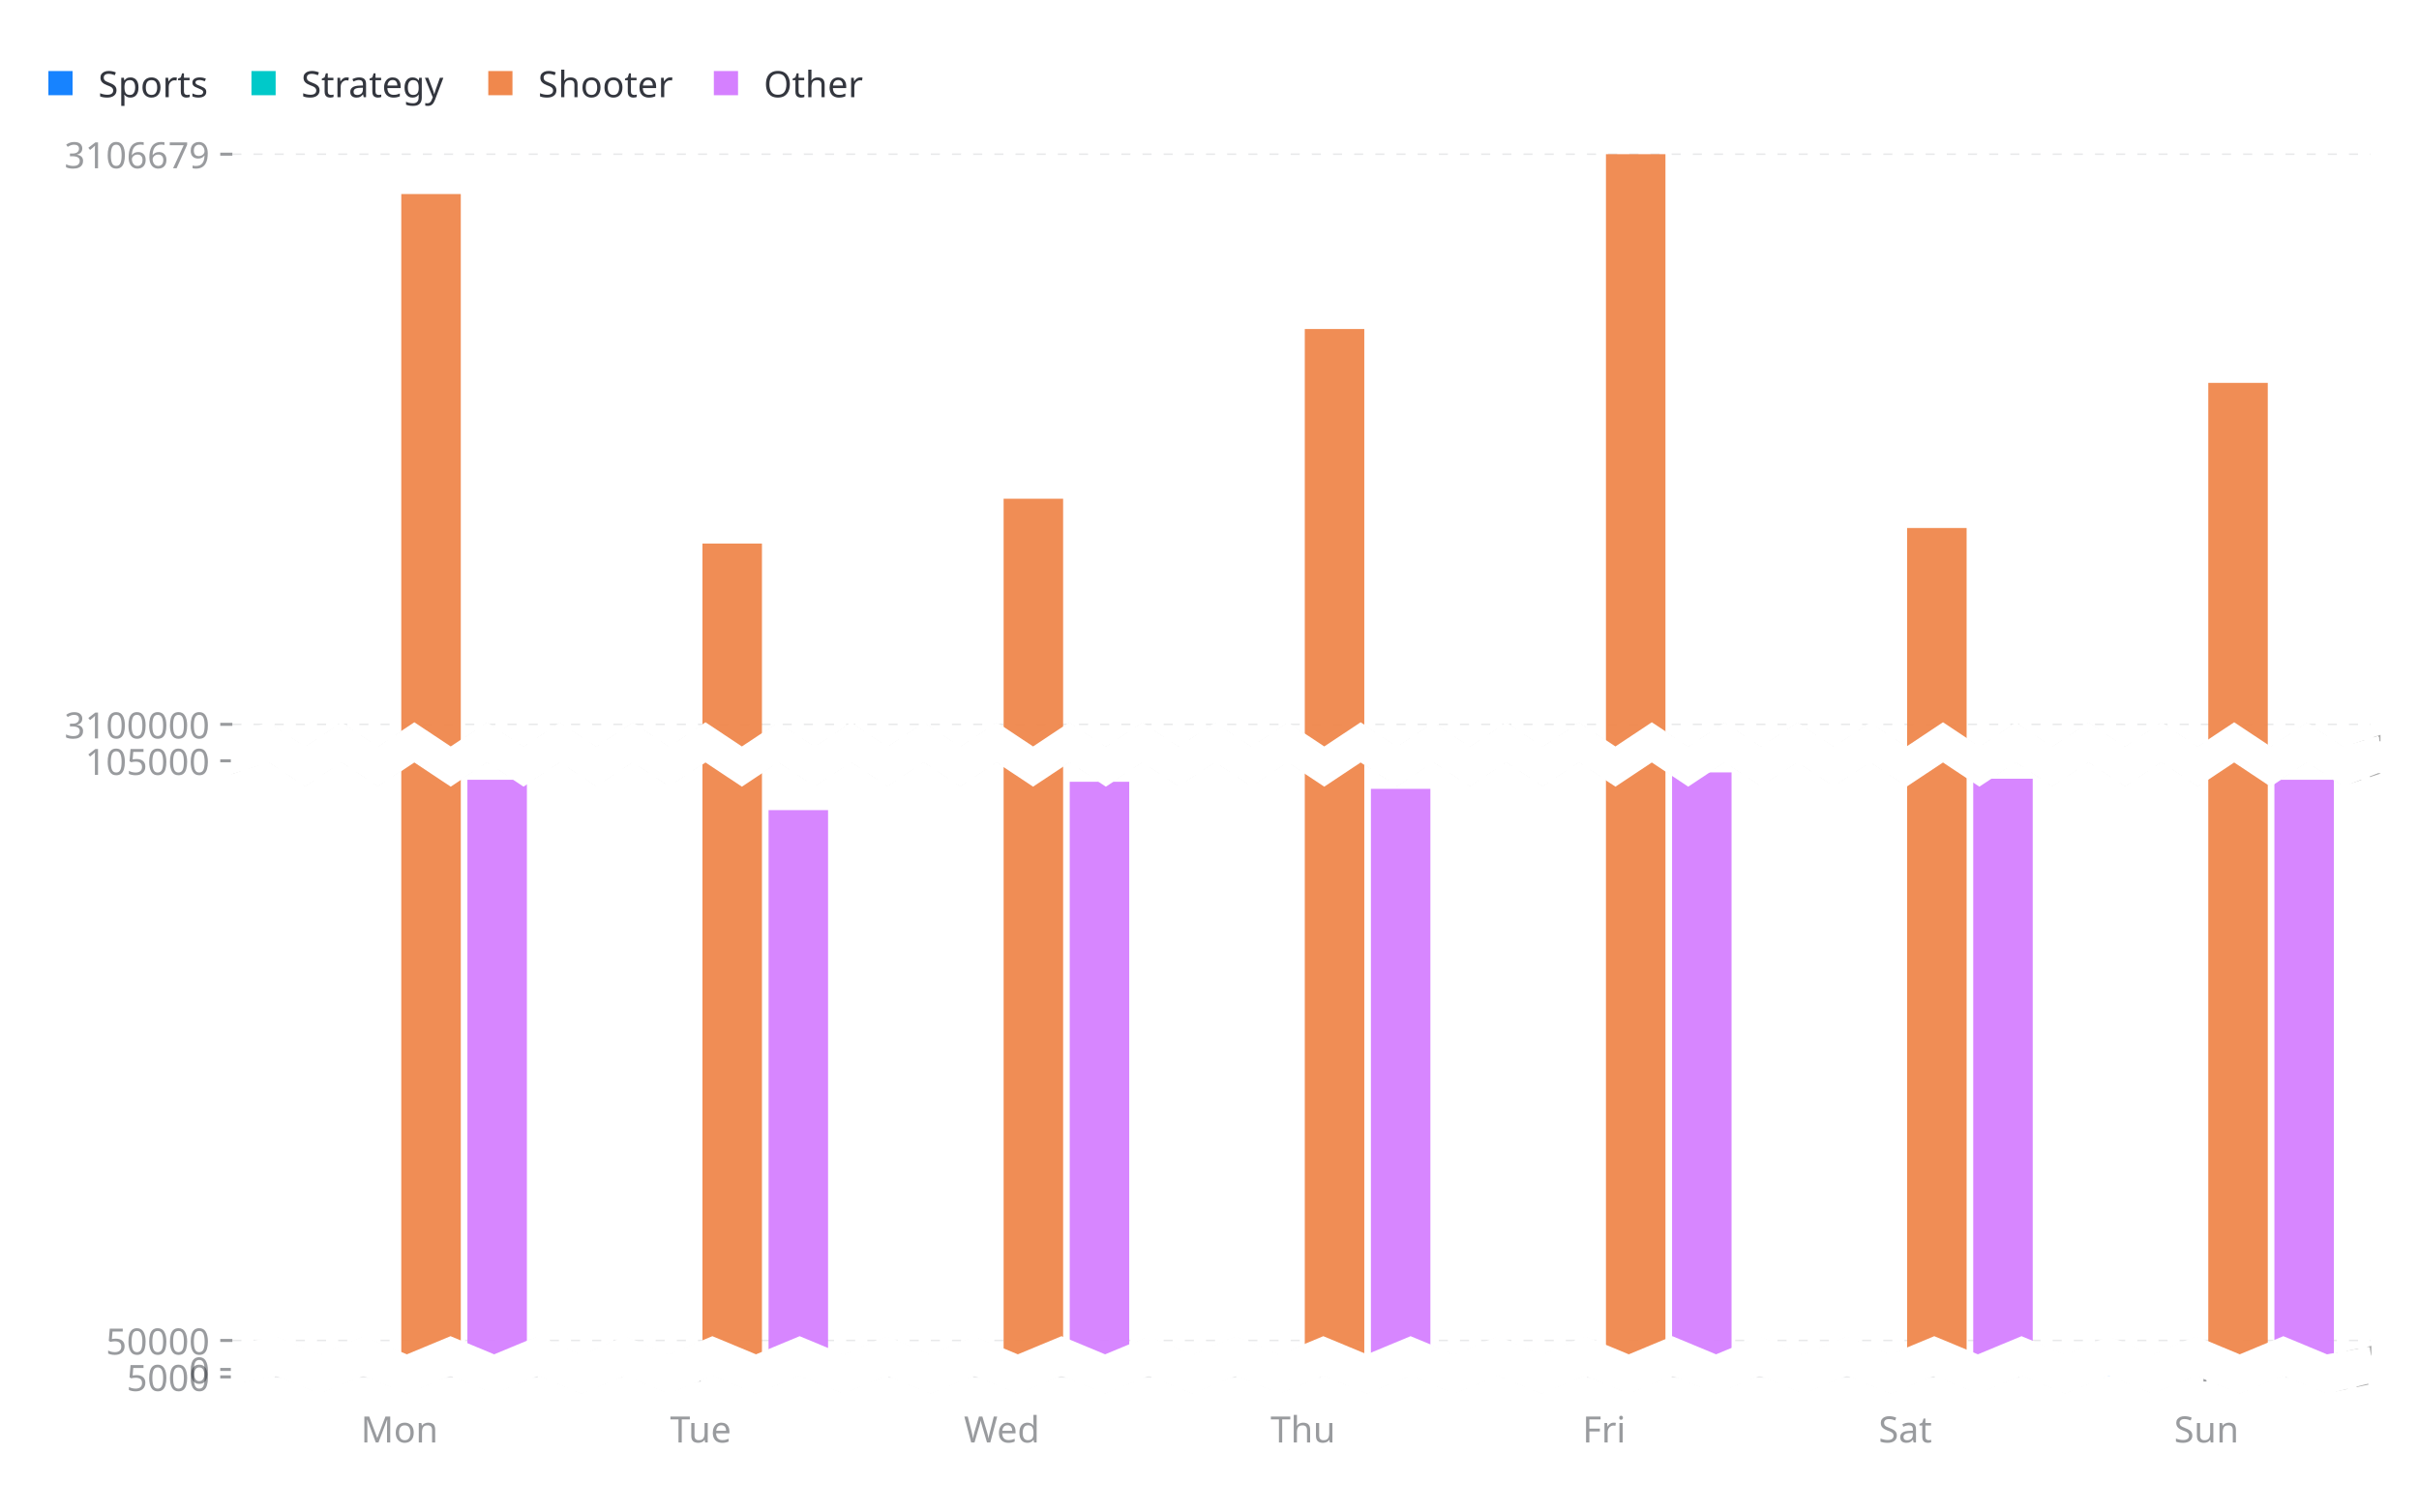
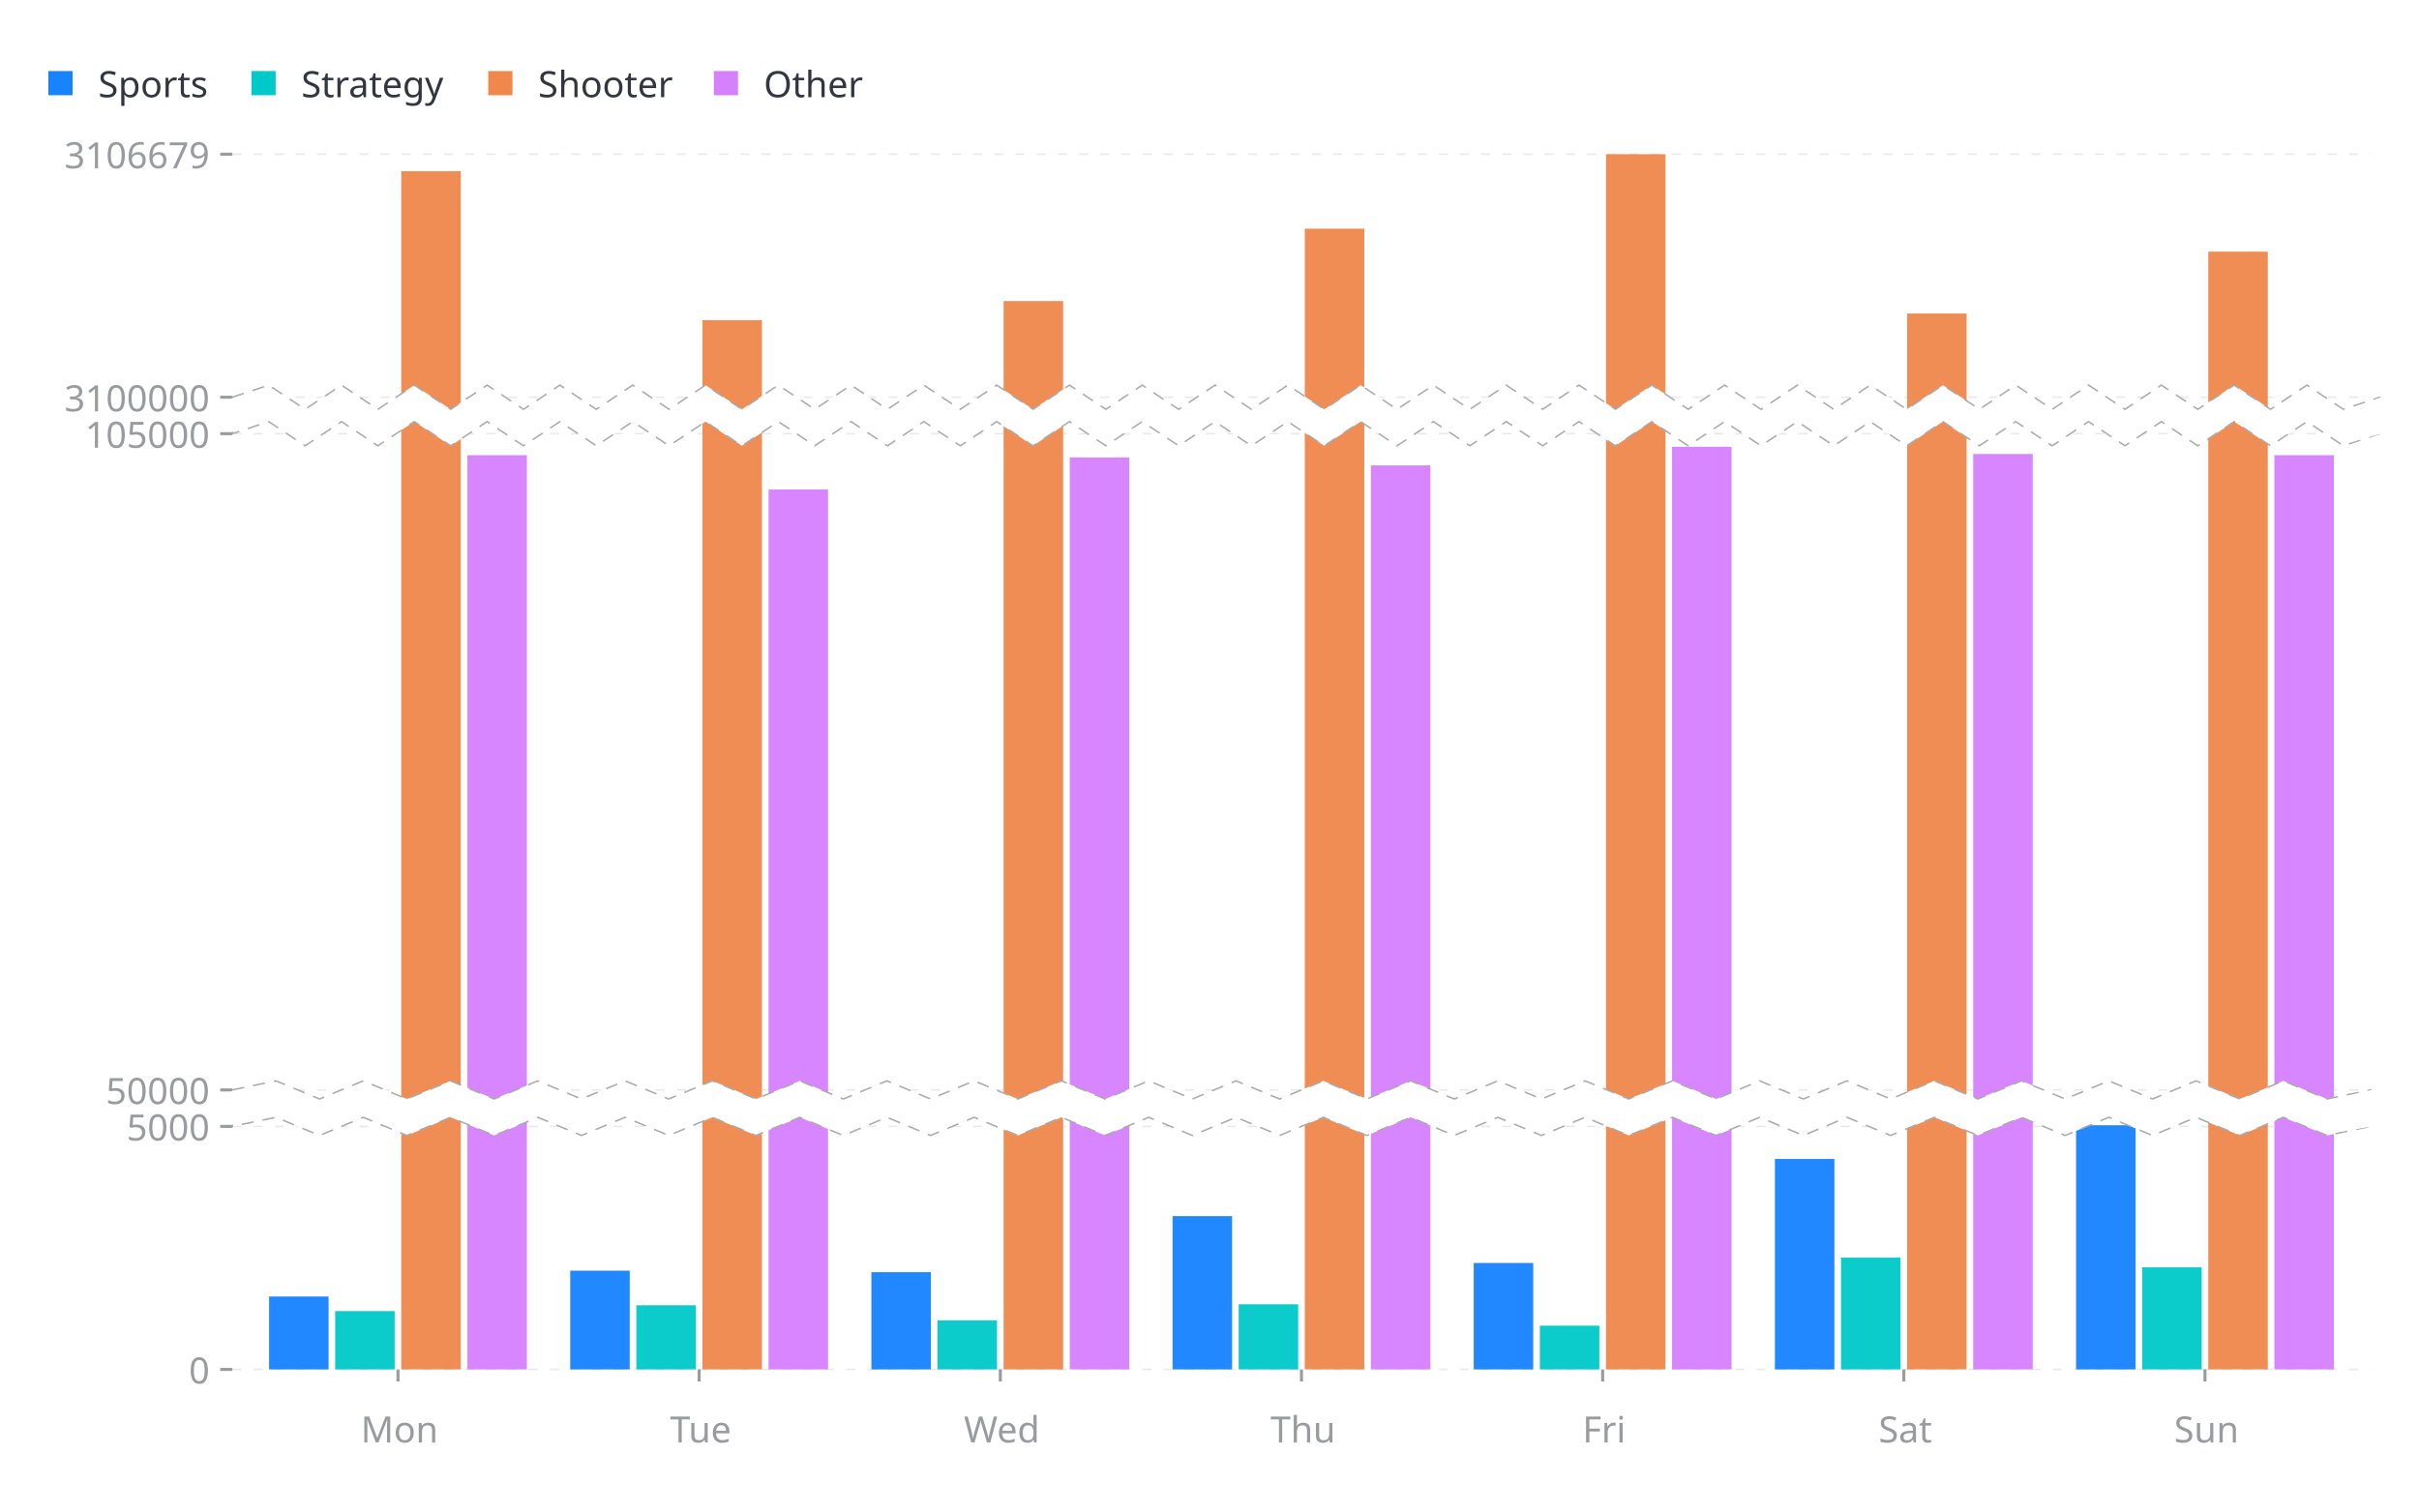
<svg xmlns="http://www.w3.org/2000/svg" width="800" height="500" color-interpolation-filters="sRGB" style="background: transparent;">
  <defs>
    <clipPath id="b" transform="matrix(1 0 0 1 -16 -16)">
      <use href="#a" transform="matrix(1 0 0 1 16 16)" />
    </clipPath>
  </defs>
  <g>
    <g fill="none">
      <g fill="none" class="view">
        <g>
          <path width="800" height="500" x="0" y="0" fill="rgba(0,0,0,0)" d="m0 0 800 0 0 500-800 0z" class="area" />
        </g>
        <g>
          <path width="768" height="468" x="16" y="16" fill="rgba(0,0,0,0)" d="m16 16 768 0 0 468-768 0z" class="area" />
        </g>
        <g>
          <path width="707.16" height="402" x="76.84" y="51" fill="rgba(0,0,0,0)" d="m76.84 51 707.16 0 0 402-707.16 0z" class="area" />
        </g>
        <g>
          <path width="707.16" height="402" x="76.84" y="51" fill="rgba(0,0,0,0)" d="m76.84 51 707.16 0 0 402-707.16 0z" class="area" />
        </g>
        <g fill="none" class="component">
          <g fill="none" transform="matrix(1 0 0 1 16 16)">
            <g fill="none" class="legend-category">
              <g fill="none" class="legend-title-group">
                <g fill="none" class="legend-title" />
              </g>
              <g fill="none" class="legend-items-group">
                <g fill="none" class="legend-items">
                  <g fill="none" class="items-navigator">
                    <g fill="none" class="navigator-content-group" clip-path="url(#b)">
                      <g fill="none" class="navigator-play-window">
                        <g fill="none" class="items-item-page">
                          <g fill="none" class="items-item">
                            <g fill="none" class="legend-category-item-background-group">
                              <g>
                                <path width="55.16" height="23" fill="rgba(0,0,0,0)" d="m0 0 55.16 0 0 23-55.16 0z" class="legend-category-item-background" visibility="visible" />
                              </g>
                            </g>
                            <g fill="none" class="legend-category-item-marker-group" transform="matrix(.5 0 0 .5 4 11.5)">
                              <g>
                                <path fill="rgba(23,131,255,1)" stroke-width="0" d="m-8-8 16 0 0 16-16 0Z" class="legend-category-item-marker" visibility="visible" />
                              </g>
                            </g>
                            <g fill="none" class="legend-category-item-label-group" transform="matrix(1 0 0 1 16 11.5)">
                              <g>
                                <text fill="rgba(29,33,41,1)" fill-opacity=".9" stroke-width="1" class="legend-category-item-label" dominant-baseline="central" dx=".5" dy="0" font-family="sans-serif" font-size="12" font-style="normal" font-variant="normal" font-weight="normal" paint-order="stroke" style="transform:translate(0px, 0px);" text-anchor="left" visibility="visible">Sports</text>
                              </g>
                            </g>
                            <g fill="none" class="legend-category-item-value-group" />
                          </g>
                          <g fill="none" class="items-item" transform="matrix(1 0 0 1 67.16 0)">
                            <g fill="none" class="legend-category-item-background-group">
                              <g>
                                <path width="66.32" height="23" fill="rgba(0,0,0,0)" d="m0 0 66.32 0 0 23-66.32 0z" class="legend-category-item-background" visibility="visible" />
                              </g>
                            </g>
                            <g fill="none" class="legend-category-item-marker-group" transform="matrix(.5 0 0 .5 4 11.5)">
                              <g>
                                <path fill="rgba(0,201,201,1)" stroke-width="0" d="m-8-8 16 0 0 16-16 0Z" class="legend-category-item-marker" visibility="visible" />
                              </g>
                            </g>
                            <g fill="none" class="legend-category-item-label-group" transform="matrix(1 0 0 1 16 11.5)">
                              <g>
                                <text fill="rgba(29,33,41,1)" fill-opacity=".9" stroke-width="1" class="legend-category-item-label" dominant-baseline="central" dx=".5" dy="0" font-family="sans-serif" font-size="12" font-style="normal" font-variant="normal" font-weight="normal" paint-order="stroke" style="transform:translate(0px, 0px);" text-anchor="left" visibility="visible">Strategy</text>
                              </g>
                            </g>
                            <g fill="none" class="legend-category-item-value-group" />
                          </g>
                          <g fill="none" class="items-item" transform="matrix(1 0 0 1 145.48 0)">
                            <g fill="none" class="legend-category-item-background-group">
                              <g>
                                <path width="62.6" height="23" fill="rgba(0,0,0,0)" d="m0 0 62.6 0 0 23-62.6 0z" class="legend-category-item-background" visibility="visible" />
                              </g>
                            </g>
                            <g fill="none" class="legend-category-item-marker-group" transform="matrix(.5 0 0 .5 4 11.5)">
                              <g>
                                <path fill="rgba(240,136,77,1)" stroke-width="0" d="m-8-8 16 0 0 16-16 0Z" class="legend-category-item-marker" visibility="visible" />
                              </g>
                            </g>
                            <g fill="none" class="legend-category-item-label-group" transform="matrix(1 0 0 1 16 11.5)">
                              <g>
                                <text fill="rgba(29,33,41,1)" fill-opacity=".9" stroke-width="1" class="legend-category-item-label" dominant-baseline="central" dx=".5" dy="0" font-family="sans-serif" font-size="12" font-style="normal" font-variant="normal" font-weight="normal" paint-order="stroke" style="transform:translate(0px, 0px);" text-anchor="left" visibility="visible">Shooter</text>
                              </g>
                            </g>
                            <g fill="none" class="legend-category-item-value-group" />
                          </g>
                          <g fill="none" class="items-item" transform="matrix(1 0 0 1 220.08 0)">
                            <g fill="none" class="legend-category-item-background-group">
                              <g>
                                <path width="49.76" height="23" fill="rgba(0,0,0,0)" d="m0 0 49.76 0 0 23-49.76 0z" class="legend-category-item-background" visibility="visible" />
                              </g>
                            </g>
                            <g fill="none" class="legend-category-item-marker-group" transform="matrix(.5 0 0 .5 4 11.5)">
                              <g>
                                <path fill="rgba(213,128,255,1)" stroke-width="0" d="m-8-8 16 0 0 16-16 0Z" class="legend-category-item-marker" visibility="visible" />
                              </g>
                            </g>
                            <g fill="none" class="legend-category-item-label-group" transform="matrix(1 0 0 1 16 11.5)">
                              <g>
                                <text fill="rgba(29,33,41,1)" fill-opacity=".9" stroke-width="1" class="legend-category-item-label" dominant-baseline="central" dx=".5" dy="0" font-family="sans-serif" font-size="12" font-style="normal" font-variant="normal" font-weight="normal" paint-order="stroke" style="transform:translate(0px, 0px);" text-anchor="left" visibility="visible">Other</text>
                              </g>
                            </g>
                            <g fill="none" class="legend-category-item-value-group" />
                          </g>
                        </g>
                      </g>
                    </g>
                    <g fill="none" class="navigator-controller" />
                    <g>
                      <path id="a" width="269.84" height="23" fill="none" d="m0 0 269.84 0 0 23-269.84 0z" class="navigator-clip-path" />
                    </g>
                  </g>
                </g>
              </g>
            </g>
          </g>
        </g>
        <g fill="none" class="component">
          <g fill="none" class="axis">
            <g fill="none" class="axis-grid-group" />
            <g fill="none" class="axis-main-group">
              <g fill="none" class="axis-line-group">
                <g>
                  <line x1="76.84" x2="784" y1="453" y2="453" fill="none" stroke="rgba(29,33,41,1)" stroke-opacity=".45" stroke-width=".5" class="axis-line axis-line" opacity="0" />
                </g>
              </g>
              <g fill="none" class="axis-tick-group">
                <g fill="none" class="axis-tick" transform="matrix(1 0 0 1 131.62 453)">
                  <g>
                    <line x1="0" x2="0" y1="0" y2="4" fill="none" stroke="rgba(29,33,41,1)" stroke-width="1" class="axis-tick-item" opacity=".45" />
                  </g>
                </g>
                <g fill="none" class="axis-tick" transform="matrix(1 0 0 1 231.22 453)">
                  <g>
                    <line x1="0" x2="0" y1="0" y2="4" fill="none" stroke="rgba(29,33,41,1)" stroke-width="1" class="axis-tick-item" opacity=".45" />
                  </g>
                </g>
                <g fill="none" class="axis-tick" transform="matrix(1 0 0 1 330.82 453)">
                  <g>
                    <line x1="0" x2="0" y1="0" y2="4" fill="none" stroke="rgba(29,33,41,1)" stroke-width="1" class="axis-tick-item" opacity=".45" />
                  </g>
                </g>
                <g fill="none" class="axis-tick" transform="matrix(1 0 0 1 430.42 453)">
                  <g>
                    <line x1="0" x2="0" y1="0" y2="4" fill="none" stroke="rgba(29,33,41,1)" stroke-width="1" class="axis-tick-item" opacity=".45" />
                  </g>
                </g>
                <g fill="none" class="axis-tick" transform="matrix(1 0 0 1 530.02 453)">
                  <g>
                    <line x1="0" x2="0" y1="0" y2="4" fill="none" stroke="rgba(29,33,41,1)" stroke-width="1" class="axis-tick-item" opacity=".45" />
                  </g>
                </g>
                <g fill="none" class="axis-tick" transform="matrix(1 0 0 1 629.62 453)">
                  <g>
                    <line x1="0" x2="0" y1="0" y2="4" fill="none" stroke="rgba(29,33,41,1)" stroke-width="1" class="axis-tick-item" opacity=".45" />
                  </g>
                </g>
                <g fill="none" class="axis-tick" transform="matrix(1 0 0 1 729.22 453)">
                  <g>
                    <line x1="0" x2="0" y1="0" y2="4" fill="none" stroke="rgba(29,33,41,1)" stroke-width="1" class="axis-tick-item" opacity=".45" />
                  </g>
                </g>
              </g>
              <g fill="none" class="axis-label-group">
                <g fill="none" class="axis-label" transform="matrix(1 0 0 1 131.62 461)">
                  <g>
                    <text fill="rgba(29,33,41,1)" stroke-width="1" class="axis-label-item" dominant-baseline="central" dx=".5" dy="11.5" font-family="sans-serif" font-size="12" font-style="normal" font-variant="normal" font-weight="normal" opacity=".45" paint-order="stroke" style="transform:translate(0px, 0px);" text-anchor="middle" visibility="visible">Mon</text>
                  </g>
                </g>
                <g fill="none" class="axis-label" transform="matrix(1 0 0 1 231.22 461)">
                  <g>
                    <text fill="rgba(29,33,41,1)" stroke-width="1" class="axis-label-item" dominant-baseline="central" dx=".5" dy="11.5" font-family="sans-serif" font-size="12" font-style="normal" font-variant="normal" font-weight="normal" opacity=".45" paint-order="stroke" style="transform:translate(0px, 0px);" text-anchor="middle" visibility="visible">Tue</text>
                  </g>
                </g>
                <g fill="none" class="axis-label" transform="matrix(1 0 0 1 330.82 461)">
                  <g>
                    <text fill="rgba(29,33,41,1)" stroke-width="1" class="axis-label-item" dominant-baseline="central" dx=".5" dy="11.5" font-family="sans-serif" font-size="12" font-style="normal" font-variant="normal" font-weight="normal" opacity=".45" paint-order="stroke" style="transform:translate(0px, 0px);" text-anchor="middle" visibility="visible">Wed</text>
                  </g>
                </g>
                <g fill="none" class="axis-label" transform="matrix(1 0 0 1 430.42 461)">
                  <g>
                    <text fill="rgba(29,33,41,1)" stroke-width="1" class="axis-label-item" dominant-baseline="central" dx=".5" dy="11.5" font-family="sans-serif" font-size="12" font-style="normal" font-variant="normal" font-weight="normal" opacity=".45" paint-order="stroke" style="transform:translate(0px, 0px);" text-anchor="middle" visibility="visible">Thu</text>
                  </g>
                </g>
                <g fill="none" class="axis-label" transform="matrix(1 0 0 1 530.02 461)">
                  <g>
                    <text fill="rgba(29,33,41,1)" stroke-width="1" class="axis-label-item" dominant-baseline="central" dx=".5" dy="11.5" font-family="sans-serif" font-size="12" font-style="normal" font-variant="normal" font-weight="normal" opacity=".45" paint-order="stroke" style="transform:translate(0px, 0px);" text-anchor="middle" visibility="visible">Fri</text>
                  </g>
                </g>
                <g fill="none" class="axis-label" transform="matrix(1 0 0 1 629.62 461)">
                  <g>
                    <text fill="rgba(29,33,41,1)" stroke-width="1" class="axis-label-item" dominant-baseline="central" dx=".5" dy="11.5" font-family="sans-serif" font-size="12" font-style="normal" font-variant="normal" font-weight="normal" opacity=".45" paint-order="stroke" style="transform:translate(0px, 0px);" text-anchor="middle" visibility="visible">Sat</text>
                  </g>
                </g>
                <g fill="none" class="axis-label" transform="matrix(1 0 0 1 729.22 461)">
                  <g>
                    <text fill="rgba(29,33,41,1)" stroke-width="1" class="axis-label-item" dominant-baseline="central" dx=".5" dy="11.5" font-family="sans-serif" font-size="12" font-style="normal" font-variant="normal" font-weight="normal" opacity=".45" paint-order="stroke" style="transform:translate(0px, 0px);" text-anchor="middle" visibility="visible">Sun</text>
                  </g>
                </g>
              </g>
            </g>
            <g fill="none" class="axis-title-group" />
          </g>
        </g>
        <g fill="none" class="component">
          <g fill="none" class="axis">
            <g fill="none" class="axis-grid-group">
              <g fill="none" class="axis-grid">
                <g fill="none" class="grid-line-group">
                  <g>
                    <path fill="none" stroke="rgba(29,33,41,1)" stroke-dasharray="3,4" stroke-opacity=".1" stroke-width=".5" d="m76.84 453 707.16 0" class="grid-line" />
                  </g>
                  <g>
-                     <path fill="none" stroke="rgba(29,33,41,1)" stroke-dasharray="3,4" stroke-opacity=".1" stroke-width=".5" d="m76.84 455.471 707.16 0" class="grid-line" />
-                   </g>
-                   <g>
-                     <path fill="none" stroke="rgba(29,33,41,1)" stroke-dasharray="3,4" stroke-opacity=".1" stroke-width=".5" d="m76.84 443.411 707.16 0" class="grid-line" />
-                   </g>
-                   <g>
-                     <path fill="none" stroke="rgba(29,33,41,1)" stroke-dasharray="3,4" stroke-opacity=".1" stroke-width=".5" d="m76.84 251.669 707.16 0" class="grid-line" />
-                   </g>
-                   <g>
-                     <path fill="none" stroke="rgba(29,33,41,1)" stroke-dasharray="3,4" stroke-opacity=".1" stroke-width=".5" d="m76.84 239.609 707.16 0" class="grid-line" />
+                     <path fill="none" stroke="rgba(29,33,41,1)" stroke-dasharray="3,4" stroke-opacity=".1" stroke-width=".5" d="m76.84 372.6 707.16 0" class="grid-line" />
+                   </g>
+                   <g>
+                     <path fill="none" stroke="rgba(29,33,41,1)" stroke-dasharray="3,4" stroke-opacity=".1" stroke-width=".5" d="m76.84 360.54 707.16 0" class="grid-line" />
+                   </g>
+                   <g>
+                     <path fill="none" stroke="rgba(29,33,41,1)" stroke-dasharray="3,4" stroke-opacity=".1" stroke-width=".5" d="m76.84 143.46 707.16 0" class="grid-line" />
+                   </g>
+                   <g>
+                     <path fill="none" stroke="rgba(29,33,41,1)" stroke-dasharray="3,4" stroke-opacity=".1" stroke-width=".5" d="m76.84 131.4 707.16 0" class="grid-line" />
                  </g>
                  <g>
                    <path fill="none" stroke="rgba(29,33,41,1)" stroke-dasharray="3,4" stroke-opacity=".1" stroke-width=".5" d="m76.84 51 707.16 0" class="grid-line" />
                  </g>
                </g>
                <g fill="none" class="grid-region-group" />
              </g>
            </g>
            <g fill="none" class="axis-main-group">
              <g fill="none" class="axis-line-group">
                <g>
                  <line x1="76.84" x2="76.84" y1="453" y2="51" fill="none" stroke="rgba(29,33,41,1)" stroke-opacity=".45" stroke-width=".5" class="axis-line axis-line" opacity="0" />
                </g>
              </g>
              <g fill="none" class="axis-tick-group">
                <g fill="none" class="axis-tick" transform="matrix(1 0 0 1 76.84 453)">
                  <g>
                    <line x1="0" x2="-4" y1="0" y2="0" fill="none" stroke="rgba(29,33,41,1)" stroke-width="1" class="axis-tick-item" opacity=".45" />
                  </g>
                </g>
-                 <g fill="none" class="axis-tick" transform="matrix(1 0 0 1 76.84 455.4715)">
-                   <g>
-                     <line x1="0" x2="-4" y1="0" y2="0" fill="none" stroke="rgba(29,33,41,1)" stroke-width="1" class="axis-tick-item" opacity=".45" />
-                   </g>
-                 </g>
-                 <g fill="none" class="axis-tick" transform="matrix(1 0 0 1 76.84 443.4115)">
-                   <g>
-                     <line x1="0" x2="-4" y1="0" y2="0" fill="none" stroke="rgba(29,33,41,1)" stroke-width="1" class="axis-tick-item" opacity=".45" />
-                   </g>
-                 </g>
-                 <g fill="none" class="axis-tick" transform="matrix(1 0 0 1 76.84 251.6687)">
-                   <g>
-                     <line x1="0" x2="-4" y1="0" y2="0" fill="none" stroke="rgba(29,33,41,1)" stroke-width="1" class="axis-tick-item" opacity=".45" />
-                   </g>
-                 </g>
-                 <g fill="none" class="axis-tick" transform="matrix(1 0 0 1 76.84 239.6087)">
+                 <g fill="none" class="axis-tick" transform="matrix(1 0 0 1 76.84 372.6)">
+                   <g>
+                     <line x1="0" x2="-4" y1="0" y2="0" fill="none" stroke="rgba(29,33,41,1)" stroke-width="1" class="axis-tick-item" opacity=".45" />
+                   </g>
+                 </g>
+                 <g fill="none" class="axis-tick" transform="matrix(1 0 0 1 76.84 360.54)">
+                   <g>
+                     <line x1="0" x2="-4" y1="0" y2="0" fill="none" stroke="rgba(29,33,41,1)" stroke-width="1" class="axis-tick-item" opacity=".45" />
+                   </g>
+                 </g>
+                 <g fill="none" class="axis-tick" transform="matrix(1 0 0 1 76.84 143.46)">
+                   <g>
+                     <line x1="0" x2="-4" y1="0" y2="0" fill="none" stroke="rgba(29,33,41,1)" stroke-width="1" class="axis-tick-item" opacity=".45" />
+                   </g>
+                 </g>
+                 <g fill="none" class="axis-tick" transform="matrix(1 0 0 1 76.84 131.4)">
                  <g>
                    <line x1="0" x2="-4" y1="0" y2="0" fill="none" stroke="rgba(29,33,41,1)" stroke-width="1" class="axis-tick-item" opacity=".45" />
                  </g>
                </g>
                <g fill="none" class="axis-tick" transform="matrix(1 0 0 1 76.84 51)">
                  <g>
                    <line x1="0" x2="-4" y1="0" y2="0" fill="none" stroke="rgba(29,33,41,1)" stroke-width="1" class="axis-tick-item" opacity=".45" />
                  </g>
                </g>
              </g>
              <g fill="none" class="axis-label-group">
                <g fill="none" class="axis-label" transform="matrix(1 0 0 1 68.84 453)">
                  <g>
                    <text fill="rgba(29,33,41,1)" stroke-width="1" class="axis-label-item" dominant-baseline="central" dx=".5" dy="0" font-family="sans-serif" font-size="12" font-style="normal" font-variant="normal" font-weight="normal" opacity=".45" paint-order="stroke" style="transform:translate(0px, 0px);" text-anchor="end">0</text>
                  </g>
                </g>
-                 <g fill="none" class="axis-label" transform="matrix(1 0 0 1 68.84 455.4715)">
+                 <g fill="none" class="axis-label" transform="matrix(1 0 0 1 68.84 372.6)">
                  <g>
                    <text fill="rgba(29,33,41,1)" stroke-width="1" class="axis-label-item" dominant-baseline="central" dx=".5" dy="0" font-family="sans-serif" font-size="12" font-style="normal" font-variant="normal" font-weight="normal" opacity=".45" paint-order="stroke" style="transform:translate(0px, 0px);" text-anchor="end">5000</text>
                  </g>
                </g>
-                 <g fill="none" class="axis-label" transform="matrix(1 0 0 1 68.84 443.4115)">
+                 <g fill="none" class="axis-label" transform="matrix(1 0 0 1 68.84 360.54)">
                  <g>
                    <text fill="rgba(29,33,41,1)" stroke-width="1" class="axis-label-item" dominant-baseline="central" dx=".5" dy="0" font-family="sans-serif" font-size="12" font-style="normal" font-variant="normal" font-weight="normal" opacity=".45" paint-order="stroke" style="transform:translate(0px, 0px);" text-anchor="end">50000</text>
                  </g>
                </g>
-                 <g fill="none" class="axis-label" transform="matrix(1 0 0 1 68.84 251.6687)">
+                 <g fill="none" class="axis-label" transform="matrix(1 0 0 1 68.84 143.46)">
                  <g>
                    <text fill="rgba(29,33,41,1)" stroke-width="1" class="axis-label-item" dominant-baseline="central" dx=".5" dy="0" font-family="sans-serif" font-size="12" font-style="normal" font-variant="normal" font-weight="normal" opacity=".45" paint-order="stroke" style="transform:translate(0px, 0px);" text-anchor="end">105000</text>
                  </g>
                </g>
-                 <g fill="none" class="axis-label" transform="matrix(1 0 0 1 68.84 239.6087)">
+                 <g fill="none" class="axis-label" transform="matrix(1 0 0 1 68.84 131.4)">
                  <g>
                    <text fill="rgba(29,33,41,1)" stroke-width="1" class="axis-label-item" dominant-baseline="central" dx=".5" dy="0" font-family="sans-serif" font-size="12" font-style="normal" font-variant="normal" font-weight="normal" opacity=".45" paint-order="stroke" style="transform:translate(0px, 0px);" text-anchor="end">3100000</text>
                  </g>
                </g>
                <g fill="none" class="axis-label" transform="matrix(1 0 0 1 68.84 51)">
                  <g>
                    <text fill="rgba(29,33,41,1)" stroke-width="1" class="axis-label-item" dominant-baseline="central" dx=".5" dy="0" font-family="sans-serif" font-size="12" font-style="normal" font-variant="normal" font-weight="normal" opacity=".45" paint-order="stroke" style="transform:translate(0px, 0px);" text-anchor="end">3106679</text>
                  </g>
                </g>
              </g>
            </g>
            <g fill="none" class="axis-title-group" />
          </g>
        </g>
        <g transform="matrix(1 0 0 1 76.84 51)">
          <path width="707.16" height="402" fill="rgba(0,0,0,0)" d="m0 0 707.16 0 0 402-707.16 0z" class="plot" />
          <g fill="none" class="main-layer">
            <g>
-               <path width="19.677" height=".742" x="12.146" y="402" fill="rgba(23,131,255,1)" fill-opacity=".95" stroke="rgba(23,131,255,1)" stroke-width="0" d="m12.146 402 19.677 0 0 .742-19.677 0z" class="element" />
-             </g>
-             <g>
-               <path width="19.677" height=".593" x="34.01" y="402" fill="rgba(0,201,201,1)" fill-opacity=".95" stroke="rgba(0,201,201,1)" stroke-width="0" d="m34.01 402 19.677 0 0 .593-19.677 0z" class="element" />
-             </g>
-             <g>
-               <path width="19.677" height="388.812" x="55.873" y="13.188" fill="rgba(240,136,77,1)" fill-opacity=".95" stroke="rgba(240,136,77,1)" stroke-width="0" d="m55.873 13.188 19.677 0 0 388.812-19.677 0z" class="element" />
-             </g>
-             <g>
-               <path width="19.677" height="195.056" x="77.737" y="206.944" fill="rgba(213,128,255,1)" fill-opacity=".95" stroke="rgba(213,128,255,1)" stroke-width="0" d="m77.737 206.944 19.677 0 0 195.056-19.677 0z" class="element" />
-             </g>
-             <g>
-               <path width="19.677" height="1.004" x="111.746" y="402" fill="rgba(23,131,255,1)" fill-opacity=".95" stroke="rgba(23,131,255,1)" stroke-width="0" d="m111.746 402 19.677 0 0 1.004-19.677 0z" class="element" />
-             </g>
-             <g>
-               <path width="19.677" height=".652" x="133.61" y="402" fill="rgba(0,201,201,1)" fill-opacity=".95" stroke="rgba(0,201,201,1)" stroke-width="0" d="m133.61 402 19.677 0 0 .652-19.677 0z" class="element" />
-             </g>
-             <g>
-               <path width="19.677" height="273.202" x="155.473" y="128.798" fill="rgba(240,136,77,1)" fill-opacity=".95" stroke="rgba(240,136,77,1)" stroke-width="0" d="m155.473 128.798 19.677 0 0 273.202-19.677 0z" class="element" />
-             </g>
-             <g>
-               <path width="19.677" height="185.016" x="177.337" y="216.984" fill="rgba(213,128,255,1)" fill-opacity=".95" stroke="rgba(213,128,255,1)" stroke-width="0" d="m177.337 216.984 19.677 0 0 185.016-19.677 0z" class="element" />
-             </g>
-             <g>
-               <path width="19.677" height=".989" x="211.346" y="402" fill="rgba(23,131,255,1)" fill-opacity=".95" stroke="rgba(23,131,255,1)" stroke-width="0" d="m211.346 402 19.677 0 0 .989-19.677 0z" class="element" />
-             </g>
-             <g>
-               <path width="19.677" height=".499" x="233.21" y="402" fill="rgba(0,201,201,1)" fill-opacity=".95" stroke="rgba(0,201,201,1)" stroke-width="0" d="m233.21 402 19.677 0 0 .499-19.677 0z" class="element" />
-             </g>
-             <g>
-               <path width="19.677" height="288.027" x="255.073" y="113.973" fill="rgba(240,136,77,1)" fill-opacity=".95" stroke="rgba(240,136,77,1)" stroke-width="0" d="m255.073 113.973 19.677 0 0 288.027-19.677 0z" class="element" />
-             </g>
-             <g>
-               <path width="19.677" height="194.394" x="276.937" y="207.606" fill="rgba(213,128,255,1)" fill-opacity=".95" stroke="rgba(213,128,255,1)" stroke-width="0" d="m276.937 207.606 19.677 0 0 194.394-19.677 0z" class="element" />
-             </g>
-             <g>
-               <path width="19.677" height="1.559" x="310.946" y="402" fill="rgba(23,131,255,1)" fill-opacity=".95" stroke="rgba(23,131,255,1)" stroke-width="0" d="m310.946 402 19.677 0 0 1.559-19.677 0z" class="element" />
-             </g>
-             <g>
-               <path width="19.677" height=".662" x="332.81" y="402" fill="rgba(0,201,201,1)" fill-opacity=".95" stroke="rgba(0,201,201,1)" stroke-width="0" d="m332.81 402 19.677 0 0 .662-19.677 0z" class="element" />
-             </g>
-             <g>
-               <path width="19.677" height="344.166" x="354.673" y="57.834" fill="rgba(240,136,77,1)" fill-opacity=".95" stroke="rgba(240,136,77,1)" stroke-width="0" d="m354.673 57.834 19.677 0 0 344.166-19.677 0z" class="element" />
-             </g>
-             <g>
-               <path width="19.677" height="192.058" x="376.537" y="209.942" fill="rgba(213,128,255,1)" fill-opacity=".95" stroke="rgba(213,128,255,1)" stroke-width="0" d="m376.537 209.942 19.677 0 0 192.058-19.677 0z" class="element" />
-             </g>
-             <g>
-               <path width="19.677" height="1.083" x="410.546" y="402" fill="rgba(23,131,255,1)" fill-opacity=".95" stroke="rgba(23,131,255,1)" stroke-width="0" d="m410.546 402 19.677 0 0 1.083-19.677 0z" class="element" />
-             </g>
-             <g>
-               <path width="19.677" height=".445" x="432.41" y="402" fill="rgba(0,201,201,1)" fill-opacity=".95" stroke="rgba(0,201,201,1)" stroke-width="0" d="m432.41 402 19.677 0 0 .445-19.677 0z" class="element" />
+               <path width="19.677" height="24.12" x="12.146" y="377.88" fill="rgba(23,131,255,1)" fill-opacity=".95" stroke="rgba(23,131,255,1)" stroke-width="0" d="m12.146 377.88 19.677 0 0 24.12-19.677 0z" class="element" />
+             </g>
+             <g>
+               <path width="19.677" height="19.296" x="34.01" y="382.704" fill="rgba(0,201,201,1)" fill-opacity=".95" stroke="rgba(0,201,201,1)" stroke-width="0" d="m34.01 382.704 19.677 0 0 19.296-19.677 0z" class="element" />
+             </g>
+             <g>
+               <path width="19.677" height="396.378" x="55.873" y="5.622" fill="rgba(240,136,77,1)" fill-opacity=".95" stroke="rgba(240,136,77,1)" stroke-width="0" d="m55.873 5.622 19.677 0 0 396.378-19.677 0z" class="element" />
+             </g>
+             <g>
+               <path width="19.677" height="302.436" x="77.737" y="99.564" fill="rgba(213,128,255,1)" fill-opacity=".95" stroke="rgba(213,128,255,1)" stroke-width="0" d="m77.737 99.564 19.677 0 0 302.436-19.677 0z" class="element" />
+             </g>
+             <g>
+               <path width="19.677" height="32.675" x="111.746" y="369.325" fill="rgba(23,131,255,1)" fill-opacity=".95" stroke="rgba(23,131,255,1)" stroke-width="0" d="m111.746 369.325 19.677 0 0 32.675-19.677 0z" class="element" />
+             </g>
+             <g>
+               <path width="19.677" height="21.226" x="133.61" y="380.774" fill="rgba(0,201,201,1)" fill-opacity=".95" stroke="rgba(0,201,201,1)" stroke-width="0" d="m133.61 380.774 19.677 0 0 21.226-19.677 0z" class="element" />
+             </g>
+             <g>
+               <path width="19.677" height="347.096" x="155.473" y="54.904" fill="rgba(240,136,77,1)" fill-opacity=".95" stroke="rgba(240,136,77,1)" stroke-width="0" d="m155.473 54.904 19.677 0 0 347.096-19.677 0z" class="element" />
+             </g>
+             <g>
+               <path width="19.677" height="291.068" x="177.337" y="110.931" fill="rgba(213,128,255,1)" fill-opacity=".95" stroke="rgba(213,128,255,1)" stroke-width="0" d="m177.337 110.931 19.677 0 0 291.068-19.677 0z" class="element" />
+             </g>
+             <g>
+               <path width="19.677" height="32.176" x="211.346" y="369.824" fill="rgba(23,131,255,1)" fill-opacity=".95" stroke="rgba(23,131,255,1)" stroke-width="0" d="m211.346 369.824 19.677 0 0 32.176-19.677 0z" class="element" />
+             </g>
+             <g>
+               <path width="19.677" height="16.241" x="233.21" y="385.759" fill="rgba(0,201,201,1)" fill-opacity=".95" stroke="rgba(0,201,201,1)" stroke-width="0" d="m233.21 385.759 19.677 0 0 16.241-19.677 0z" class="element" />
+             </g>
+             <g>
+               <path width="19.677" height="353.416" x="255.073" y="48.584" fill="rgba(240,136,77,1)" fill-opacity=".95" stroke="rgba(240,136,77,1)" stroke-width="0" d="m255.073 48.584 19.677 0 0 353.416-19.677 0z" class="element" />
+             </g>
+             <g>
+               <path width="19.677" height="301.686" x="276.937" y="100.314" fill="rgba(213,128,255,1)" fill-opacity=".95" stroke="rgba(213,128,255,1)" stroke-width="0" d="m276.937 100.314 19.677 0 0 301.686-19.677 0z" class="element" />
+             </g>
+             <g>
+               <path width="19.677" height="50.716" x="310.946" y="351.284" fill="rgba(23,131,255,1)" fill-opacity=".95" stroke="rgba(23,131,255,1)" stroke-width="0" d="m310.946 351.284 19.677 0 0 50.716-19.677 0z" class="element" />
+             </g>
+             <g>
+               <path width="19.677" height="21.547" x="332.81" y="380.453" fill="rgba(0,201,201,1)" fill-opacity=".95" stroke="rgba(0,201,201,1)" stroke-width="0" d="m332.81 380.453 19.677 0 0 21.547-19.677 0z" class="element" />
+             </g>
+             <g>
+               <path width="19.677" height="377.347" x="354.673" y="24.653" fill="rgba(240,136,77,1)" fill-opacity=".95" stroke="rgba(240,136,77,1)" stroke-width="0" d="m354.673 24.653 19.677 0 0 377.347-19.677 0z" class="element" />
+             </g>
+             <g>
+               <path width="19.677" height="299.041" x="376.537" y="102.959" fill="rgba(213,128,255,1)" fill-opacity=".95" stroke="rgba(213,128,255,1)" stroke-width="0" d="m376.537 102.959 19.677 0 0 299.041-19.677 0z" class="element" />
+             </g>
+             <g>
+               <path width="19.677" height="35.215" x="410.546" y="366.785" fill="rgba(23,131,255,1)" fill-opacity=".95" stroke="rgba(23,131,255,1)" stroke-width="0" d="m410.546 366.785 19.677 0 0 35.215-19.677 0z" class="element" />
+             </g>
+             <g>
+               <path width="19.677" height="14.472" x="432.41" y="387.528" fill="rgba(0,201,201,1)" fill-opacity=".95" stroke="rgba(0,201,201,1)" stroke-width="0" d="m432.41 387.528 19.677 0 0 14.472-19.677 0z" class="element" />
            </g>
            <g>
              <path width="19.677" height="402" x="454.273" y="0" fill="rgba(240,136,77,1)" fill-opacity=".95" stroke="rgba(240,136,77,1)" stroke-width="0" d="m454.273 0 19.677 0 0 402-19.677 0z" class="element" />
            </g>
            <g>
-               <path width="19.677" height="197.496" x="476.137" y="204.504" fill="rgba(213,128,255,1)" fill-opacity=".95" stroke="rgba(213,128,255,1)" stroke-width="0" d="m476.137 204.504 19.677 0 0 197.496-19.677 0z" class="element" />
-             </g>
-             <g>
-               <path width="19.677" height="2.14" x="510.146" y="402" fill="rgba(23,131,255,1)" fill-opacity=".95" stroke="rgba(23,131,255,1)" stroke-width="0" d="m510.146 402 19.677 0 0 2.14-19.677 0z" class="element" />
-             </g>
-             <g>
-               <path width="19.677" height="1.137" x="532.01" y="402" fill="rgba(0,201,201,1)" fill-opacity=".95" stroke="rgba(0,201,201,1)" stroke-width="0" d="m532.01 402 19.677 0 0 1.137-19.677 0z" class="element" />
-             </g>
-             <g>
-               <path width="19.677" height="278.341" x="553.873" y="123.659" fill="rgba(240,136,77,1)" fill-opacity=".95" stroke="rgba(240,136,77,1)" stroke-width="0" d="m553.873 123.659 19.677 0 0 278.341-19.677 0z" class="element" />
-             </g>
-             <g>
-               <path width="19.677" height="195.405" x="575.737" y="206.595" fill="rgba(213,128,255,1)" fill-opacity=".95" stroke="rgba(213,128,255,1)" stroke-width="0" d="m575.737 206.595 19.677 0 0 195.405-19.677 0z" class="element" />
-             </g>
-             <g>
-               <path width="19.677" height="2.094" x="609.746" y="402" fill="rgba(23,131,255,1)" fill-opacity=".95" stroke="rgba(23,131,255,1)" stroke-width="0" d="m609.746 402 19.677 0 0 2.094-19.677 0z" class="element" />
-             </g>
-             <g>
-               <path width="19.677" height="1.038" x="631.61" y="402" fill="rgba(0,201,201,1)" fill-opacity=".95" stroke="rgba(0,201,201,1)" stroke-width="0" d="m631.61 402 19.677 0 0 1.038-19.677 0z" class="element" />
-             </g>
-             <g>
-               <path width="19.677" height="326.348" x="653.473" y="75.652" fill="rgba(240,136,77,1)" fill-opacity=".95" stroke="rgba(240,136,77,1)" stroke-width="0" d="m653.473 75.652 19.677 0 0 326.348-19.677 0z" class="element" />
-             </g>
-             <g>
-               <path width="19.677" height="195.056" x="675.337" y="206.944" fill="rgba(213,128,255,1)" fill-opacity=".95" stroke="rgba(213,128,255,1)" stroke-width="0" d="m675.337 206.944 19.677 0 0 195.056-19.677 0z" class="element" />
+               <path width="19.677" height="305.198" x="476.137" y="96.802" fill="rgba(213,128,255,1)" fill-opacity=".95" stroke="rgba(213,128,255,1)" stroke-width="0" d="m476.137 96.802 19.677 0 0 305.198-19.677 0z" class="element" />
+             </g>
+             <g>
+               <path width="19.677" height="69.626" x="510.146" y="332.374" fill="rgba(23,131,255,1)" fill-opacity=".95" stroke="rgba(23,131,255,1)" stroke-width="0" d="m510.146 332.374 19.677 0 0 69.626-19.677 0z" class="element" />
+             </g>
+             <g>
+               <path width="19.677" height="36.984" x="532.01" y="365.016" fill="rgba(0,201,201,1)" fill-opacity=".95" stroke="rgba(0,201,201,1)" stroke-width="0" d="m532.01 365.016 19.677 0 0 36.984-19.677 0z" class="element" />
+             </g>
+             <g>
+               <path width="19.677" height="349.287" x="553.873" y="52.713" fill="rgba(240,136,77,1)" fill-opacity=".95" stroke="rgba(240,136,77,1)" stroke-width="0" d="m553.873 52.713 19.677 0 0 349.287-19.677 0z" class="element" />
+             </g>
+             <g>
+               <path width="19.677" height="302.83" x="575.737" y="99.17" fill="rgba(213,128,255,1)" fill-opacity=".95" stroke="rgba(213,128,255,1)" stroke-width="0" d="m575.737 99.17 19.677 0 0 302.83-19.677 0z" class="element" />
+             </g>
+             <g>
+               <path width="19.677" height="80.778" x="609.746" y="321.222" fill="rgba(23,131,255,1)" fill-opacity=".95" stroke="rgba(23,131,255,1)" stroke-width="0" d="m609.746 321.222 19.677 0 0 80.778-19.677 0z" class="element" />
+             </g>
+             <g>
+               <path width="19.677" height="33.768" x="631.61" y="368.232" fill="rgba(0,201,201,1)" fill-opacity=".95" stroke="rgba(0,201,201,1)" stroke-width="0" d="m631.61 368.232 19.677 0 0 33.768-19.677 0z" class="element" />
+             </g>
+             <g>
+               <path width="19.677" height="369.751" x="653.473" y="32.249" fill="rgba(240,136,77,1)" fill-opacity=".95" stroke="rgba(240,136,77,1)" stroke-width="0" d="m653.473 32.249 19.677 0 0 369.751-19.677 0z" class="element" />
+             </g>
+             <g>
+               <path width="19.677" height="302.436" x="675.337" y="99.564" fill="rgba(213,128,255,1)" fill-opacity=".95" stroke="rgba(213,128,255,1)" stroke-width="0" d="m675.337 99.564 19.677 0 0 302.436-19.677 0z" class="element" />
            </g>
          </g>
          <g fill="none" class="label-layer" />
          <g fill="none" class="axis-breaks">
            <g>
-               <path fill="rgba(255,255,255,1)" stroke="rgba(170,170,170,1)" stroke-dasharray="4,3" stroke-width=".5" d="m0 394.501 14.432-3 14.432 6 14.432-6 14.432 6 14.432-6 14.432 6 14.432-6 14.432 6 14.432-6 14.432 6 14.432-6 14.432 6 14.432-6 14.432 6 14.432-6 14.432 6 14.432-6 14.432 6 14.432-6 14.432 6 14.432-6 14.432 6 14.432-6 14.432 6 14.432-6 14.432 6 14.432-6 14.432 6 14.432-6 14.432 6 14.432-6 14.432 6 14.432-6 14.432 6 14.432-6 14.432 6 14.432-6 14.432 6 14.432-6 14.432 6 14.432-6 14.432 6 14.432-6 14.432 6 14.432-6 14.432 6 14.432-6 14.432 6 14.432-3 0 12.124 0 0-14.432 3-14.432-6-14.432 6-14.432-6-14.432 6-14.432-6-14.432 6-14.432-6-14.432 6-14.432-6-14.432 6-14.432-6-14.432 6-14.432-6-14.432 6-14.432-6-14.432 6-14.432-6-14.432 6-14.432-6-14.432 6-14.432-6-14.432 6-14.432-6-14.432 6-14.432-6-14.432 6-14.432-6-14.432 6-14.432-6-14.432 6-14.432-6-14.432 6-14.432-6-14.432 6-14.432-6-14.432 6-14.432-6-14.432 6-14.432-6-14.432 6-14.432-6-14.432 6-14.432-6-14.432 6-14.432-6-14.432 6-14.432-6-14.432 3Z" />
-             </g>
-             <g>
-               <path fill="rgba(255,255,255,1)" stroke="rgba(170,170,170,1)" stroke-dasharray="4,3" stroke-width="0" d="m-.5 394.001 14.932-3 14.432 6 14.432-6 14.432 6 14.432-6 14.432 6 14.432-6 14.432 6 14.432-6 14.432 6 14.432-6 14.432 6 14.432-6 14.432 6 14.432-6 14.432 6 14.432-6 14.432 6 14.432-6 14.432 6 14.432-6 14.432 6 14.432-6 14.432 6 14.432-6 14.432 6 14.432-6 14.432 6 14.432-6 14.432 6 14.432-6 14.432 6 14.432-6 14.432 6 14.432-6 14.432 6 14.432-6 14.432 6 14.432-6 14.432 6 14.432-6 14.432 6 14.432-6 14.432 6 14.432-6 14.432 6 14.432-6 14.432 6 13.932-2.5 3 12.624-3-.5-13.932 3.5-14.432-6-14.432 6-14.432-6-14.432 6-14.432-6-14.432 6-14.432-6-14.432 6-14.432-6-14.432 6-14.432-6-14.432 6-14.432-6-14.432 6-14.432-6-14.432 6-14.432-6-14.432 6-14.432-6-14.432 6-14.432-6-14.432 6-14.432-6-14.432 6-14.432-6-14.432 6-14.432-6-14.432 6-14.432-6-14.432 6-14.432-6-14.432 6-14.432-6-14.432 6-14.432-6-14.432 6-14.432-6-14.432 6-14.432-6-14.432 6-14.432-6-14.432 6-14.432-6-14.432 6-14.432-6-14.432 6-14.432-6-14.932 3Z" />
+               <path fill="rgba(255,255,255,1)" stroke="rgba(170,170,170,1)" stroke-dasharray="4,3" stroke-width=".5" d="m0 309.54 14.432-3 14.432 6 14.432-6 14.432 6 14.432-6 14.432 6 14.432-6 14.432 6 14.432-6 14.432 6 14.432-6 14.432 6 14.432-6 14.432 6 14.432-6 14.432 6 14.432-6 14.432 6 14.432-6 14.432 6 14.432-6 14.432 6 14.432-6 14.432 6 14.432-6 14.432 6 14.432-6 14.432 6 14.432-6 14.432 6 14.432-6 14.432 6 14.432-6 14.432 6 14.432-6 14.432 6 14.432-6 14.432 6 14.432-6 14.432 6 14.432-6 14.432 6 14.432-6 14.432 6 14.432-6 14.432 6 14.432-6 14.432 6 14.432-3 0 12.06 0 0-14.432 3-14.432-6-14.432 6-14.432-6-14.432 6-14.432-6-14.432 6-14.432-6-14.432 6-14.432-6-14.432 6-14.432-6-14.432 6-14.432-6-14.432 6-14.432-6-14.432 6-14.432-6-14.432 6-14.432-6-14.432 6-14.432-6-14.432 6-14.432-6-14.432 6-14.432-6-14.432 6-14.432-6-14.432 6-14.432-6-14.432 6-14.432-6-14.432 6-14.432-6-14.432 6-14.432-6-14.432 6-14.432-6-14.432 6-14.432-6-14.432 6-14.432-6-14.432 6-14.432-6-14.432 6-14.432-6-14.432 6-14.432-6-14.432 3Z" />
+             </g>
+             <g>
+               <path fill="rgba(255,255,255,1)" stroke="rgba(170,170,170,1)" stroke-dasharray="4,3" stroke-width="0" d="m-.5 310.04 14.932-3 14.432 6 14.432-6 14.432 6 14.432-6 14.432 6 14.432-6 14.432 6 14.432-6 14.432 6 14.432-6 14.432 6 14.432-6 14.432 6 14.432-6 14.432 6 14.432-6 14.432 6 14.432-6 14.432 6 14.432-6 14.432 6 14.432-6 14.432 6 14.432-6 14.432 6 14.432-6 14.432 6 14.432-6 14.432 6 14.432-6 14.432 6 14.432-6 14.432 6 14.432-6 14.432 6 14.432-6 14.432 6 14.432-6 14.432 6 14.432-6 14.432 6 14.432-6 14.432 6 14.432-6 14.432 6 14.432-6 14.432 6 14.932-3.5 2 11.56-2 .5-14.932 2.5-14.432-6-14.432 6-14.432-6-14.432 6-14.432-6-14.432 6-14.432-6-14.432 6-14.432-6-14.432 6-14.432-6-14.432 6-14.432-6-14.432 6-14.432-6-14.432 6-14.432-6-14.432 6-14.432-6-14.432 6-14.432-6-14.432 6-14.432-6-14.432 6-14.432-6-14.432 6-14.432-6-14.432 6-14.432-6-14.432 6-14.432-6-14.432 6-14.432-6-14.432 6-14.432-6-14.432 6-14.432-6-14.432 6-14.432-6-14.432 6-14.432-6-14.432 6-14.432-6-14.432 6-14.432-6-14.432 6-14.432-6-14.932 3Z" />
            </g>
          </g>
          <g fill="none" class="axis-breaks">
            <g>
-               <path fill="rgba(255,255,255,1)" stroke="rgba(170,170,170,1)" stroke-dasharray="4,3" stroke-width=".5" d="m0 192.421 12.037-4 12.037 8 12.037-8 12.037 8 12.037-8 12.037 8 12.037-8 12.037 8 12.037-8 12.037 8 12.037-8 12.037 8 12.037-8 12.037 8 12.037-8 12.037 8 12.037-8 12.037 8 12.037-8 12.037 8 12.037-8 12.037 8 12.037-8 12.037 8 12.037-8 12.037 8 12.037-8 12.037 8 12.037-8 12.037 8 12.037-8 12.037 8 12.037-8 12.037 8 12.037-8 12.037 8 12.037-8 12.037 8 12.037-8 12.037 8 12.037-8 12.037 8 12.037-8 12.037 8 12.037-8 12.037 8 12.037-8 12.037 8 12.037-8 12.037 8 12.037-8 12.037 8 12.037-8 12.037 8 12.037-8 12.037 8 12.037-8 12.037 8 12.037-4 0 12.304 0 0-12.037 4-12.037-8-12.037 8-12.037-8-12.037 8-12.037-8-12.037 8-12.037-8-12.037 8-12.037-8-12.037 8-12.037-8-12.037 8-12.037-8-12.037 8-12.037-8-12.037 8-12.037-8-12.037 8-12.037-8-12.037 8-12.037-8-12.037 8-12.037-8-12.037 8-12.037-8-12.037 8-12.037-8-12.037 8-12.037-8-12.037 8-12.037-8-12.037 8-12.037-8-12.037 8-12.037-8-12.037 8-12.037-8-12.037 8-12.037-8-12.037 8-12.037-8-12.037 8-12.037-8-12.037 8-12.037-8-12.037 8-12.037-8-12.037 8-12.037-8-12.037 8-12.037-8-12.037 8-12.037-8-12.037 8-12.037-8-12.037 8-12.037-8-12.037 4Z" />
-             </g>
-             <g>
-               <path fill="rgba(255,255,255,1)" stroke="rgba(170,170,170,1)" stroke-dasharray="4,3" stroke-width="0" d="m-.5 191.921 12.537-4 12.037 8 12.037-8 12.037 8 12.037-8 12.037 8 12.037-8 12.037 8 12.037-8 12.037 8 12.037-8 12.037 8 12.037-8 12.037 8 12.037-8 12.037 8 12.037-8 12.037 8 12.037-8 12.037 8 12.037-8 12.037 8 12.037-8 12.037 8 12.037-8 12.037 8 12.037-8 12.037 8 12.037-8 12.037 8 12.037-8 12.037 8 12.037-8 12.037 8 12.037-8 12.037 8 12.037-8 12.037 8 12.037-8 12.037 8 12.037-8 12.037 8 12.037-8 12.037 8 12.037-8 12.037 8 12.037-8 12.037 8 12.037-8 12.037 8 12.037-8 12.037 8 12.037-8 12.037 8 12.037-8 12.037 8 12.037-8 12.037 8 11.537-3.5 3 12.804-3-.5-11.537 4.5-12.037-8-12.037 8-12.037-8-12.037 8-12.037-8-12.037 8-12.037-8-12.037 8-12.037-8-12.037 8-12.037-8-12.037 8-12.037-8-12.037 8-12.037-8-12.037 8-12.037-8-12.037 8-12.037-8-12.037 8-12.037-8-12.037 8-12.037-8-12.037 8-12.037-8-12.037 8-12.037-8-12.037 8-12.037-8-12.037 8-12.037-8-12.037 8-12.037-8-12.037 8-12.037-8-12.037 8-12.037-8-12.037 8-12.037-8-12.037 8-12.037-8-12.037 8-12.037-8-12.037 8-12.037-8-12.037 8-12.037-8-12.037 8-12.037-8-12.037 8-12.037-8-12.037 8-12.037-8-12.037 8-12.037-8-12.037 8-12.037-8-12.537 4Z" />
+               <path fill="rgba(255,255,255,1)" stroke="rgba(170,170,170,1)" stroke-dasharray="4,3" stroke-width=".5" d="m0 80.4 12.037-4 12.037 8 12.037-8 12.037 8 12.037-8 12.037 8 12.037-8 12.037 8 12.037-8 12.037 8 12.037-8 12.037 8 12.037-8 12.037 8 12.037-8 12.037 8 12.037-8 12.037 8 12.037-8 12.037 8 12.037-8 12.037 8 12.037-8 12.037 8 12.037-8 12.037 8 12.037-8 12.037 8 12.037-8 12.037 8 12.037-8 12.037 8 12.037-8 12.037 8 12.037-8 12.037 8 12.037-8 12.037 8 12.037-8 12.037 8 12.037-8 12.037 8 12.037-8 12.037 8 12.037-8 12.037 8 12.037-8 12.037 8 12.037-8 12.037 8 12.037-8 12.037 8 12.037-8 12.037 8 12.037-8 12.037 8 12.037-8 12.037 8 12.037-4 0 12.06 0 0-12.037 4-12.037-8-12.037 8-12.037-8-12.037 8-12.037-8-12.037 8-12.037-8-12.037 8-12.037-8-12.037 8-12.037-8-12.037 8-12.037-8-12.037 8-12.037-8-12.037 8-12.037-8-12.037 8-12.037-8-12.037 8-12.037-8-12.037 8-12.037-8-12.037 8-12.037-8-12.037 8-12.037-8-12.037 8-12.037-8-12.037 8-12.037-8-12.037 8-12.037-8-12.037 8-12.037-8-12.037 8-12.037-8-12.037 8-12.037-8-12.037 8-12.037-8-12.037 8-12.037-8-12.037 8-12.037-8-12.037 8-12.037-8-12.037 8-12.037-8-12.037 8-12.037-8-12.037 8-12.037-8-12.037 8-12.037-8-12.037 8-12.037-8-12.037 4Z" />
+             </g>
+             <g>
+               <path fill="rgba(255,255,255,1)" stroke="rgba(170,170,170,1)" stroke-dasharray="4,3" stroke-width="0" d="m-.5 80.9 12.537-4 12.037 8 12.037-8 12.037 8 12.037-8 12.037 8 12.037-8 12.037 8 12.037-8 12.037 8 12.037-8 12.037 8 12.037-8 12.037 8 12.037-8 12.037 8 12.037-8 12.037 8 12.037-8 12.037 8 12.037-8 12.037 8 12.037-8 12.037 8 12.037-8 12.037 8 12.037-8 12.037 8 12.037-8 12.037 8 12.037-8 12.037 8 12.037-8 12.037 8 12.037-8 12.037 8 12.037-8 12.037 8 12.037-8 12.037 8 12.037-8 12.037 8 12.037-8 12.037 8 12.037-8 12.037 8 12.037-8 12.037 8 12.037-8 12.037 8 12.037-8 12.037 8 12.037-8 12.037 8 12.037-8 12.037 8 12.037-8 12.037 8 12.537-4.5 2 11.56-2 .5-12.537 3.5-12.037-8-12.037 8-12.037-8-12.037 8-12.037-8-12.037 8-12.037-8-12.037 8-12.037-8-12.037 8-12.037-8-12.037 8-12.037-8-12.037 8-12.037-8-12.037 8-12.037-8-12.037 8-12.037-8-12.037 8-12.037-8-12.037 8-12.037-8-12.037 8-12.037-8-12.037 8-12.037-8-12.037 8-12.037-8-12.037 8-12.037-8-12.037 8-12.037-8-12.037 8-12.037-8-12.037 8-12.037-8-12.037 8-12.037-8-12.037 8-12.037-8-12.037 8-12.037-8-12.037 8-12.037-8-12.037 8-12.037-8-12.037 8-12.037-8-12.037 8-12.037-8-12.037 8-12.037-8-12.037 8-12.037-8-12.037 8-12.037-8-12.537 4Z" />
            </g>
          </g>
        </g>
      </g>
    </g>
  </g>
</svg>
